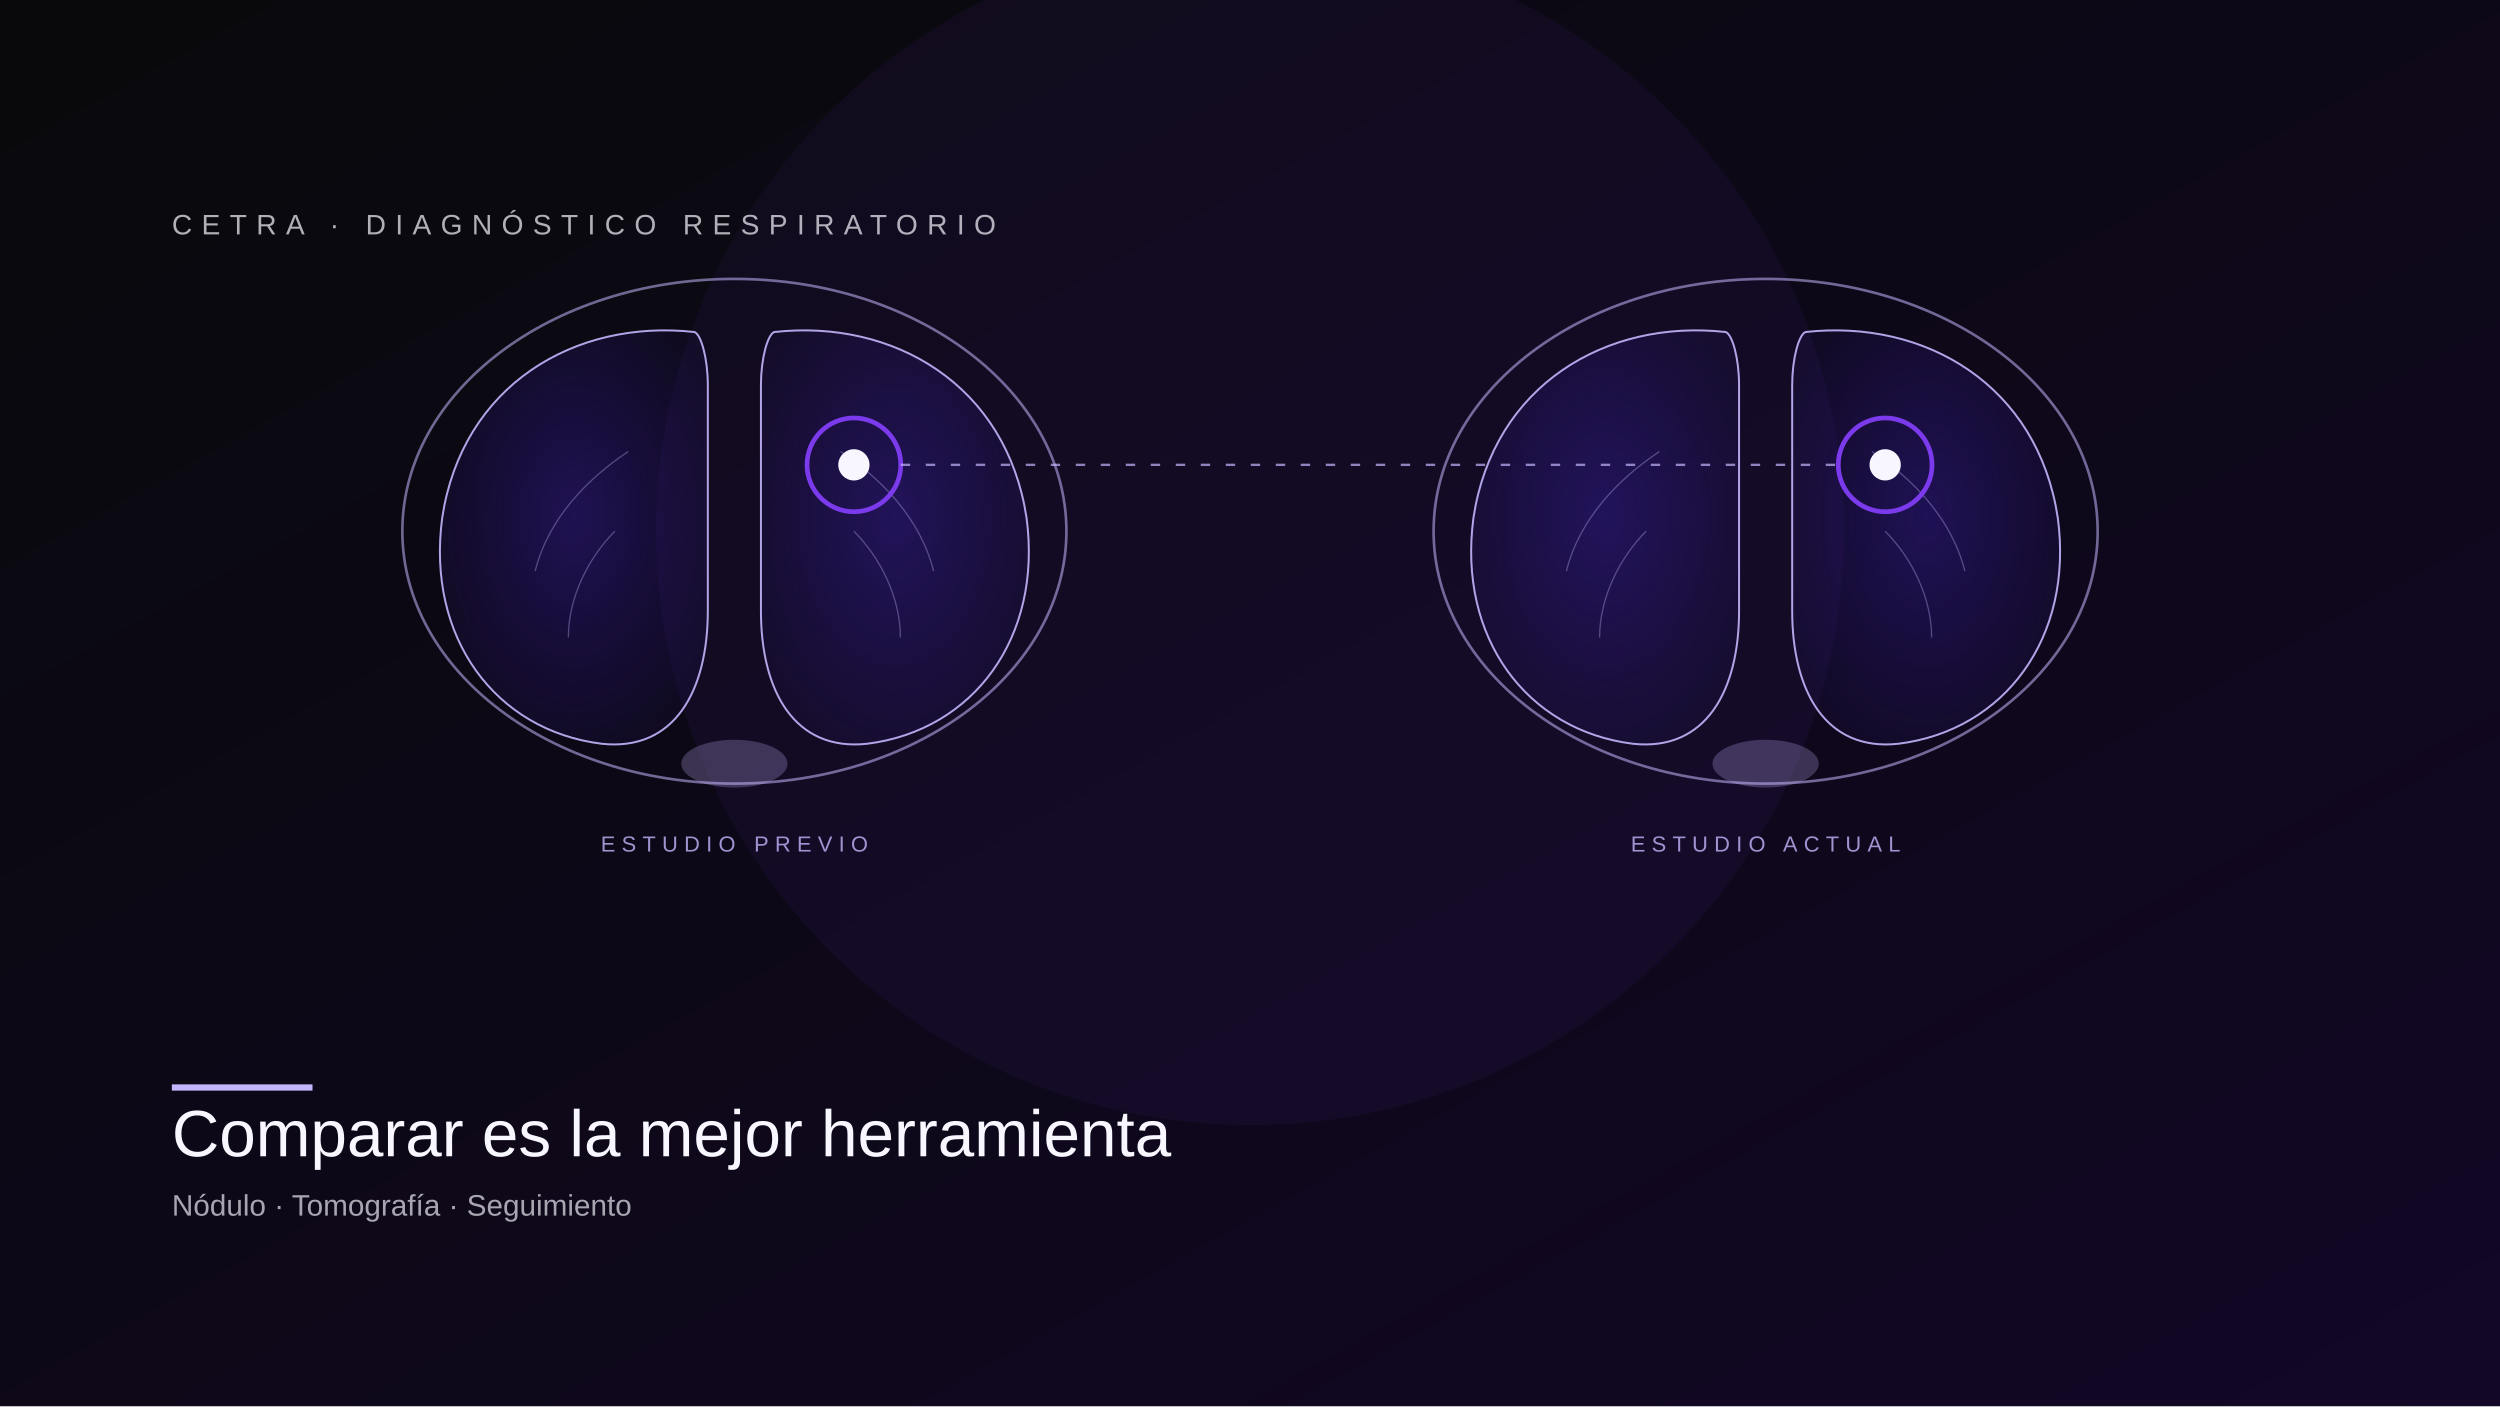
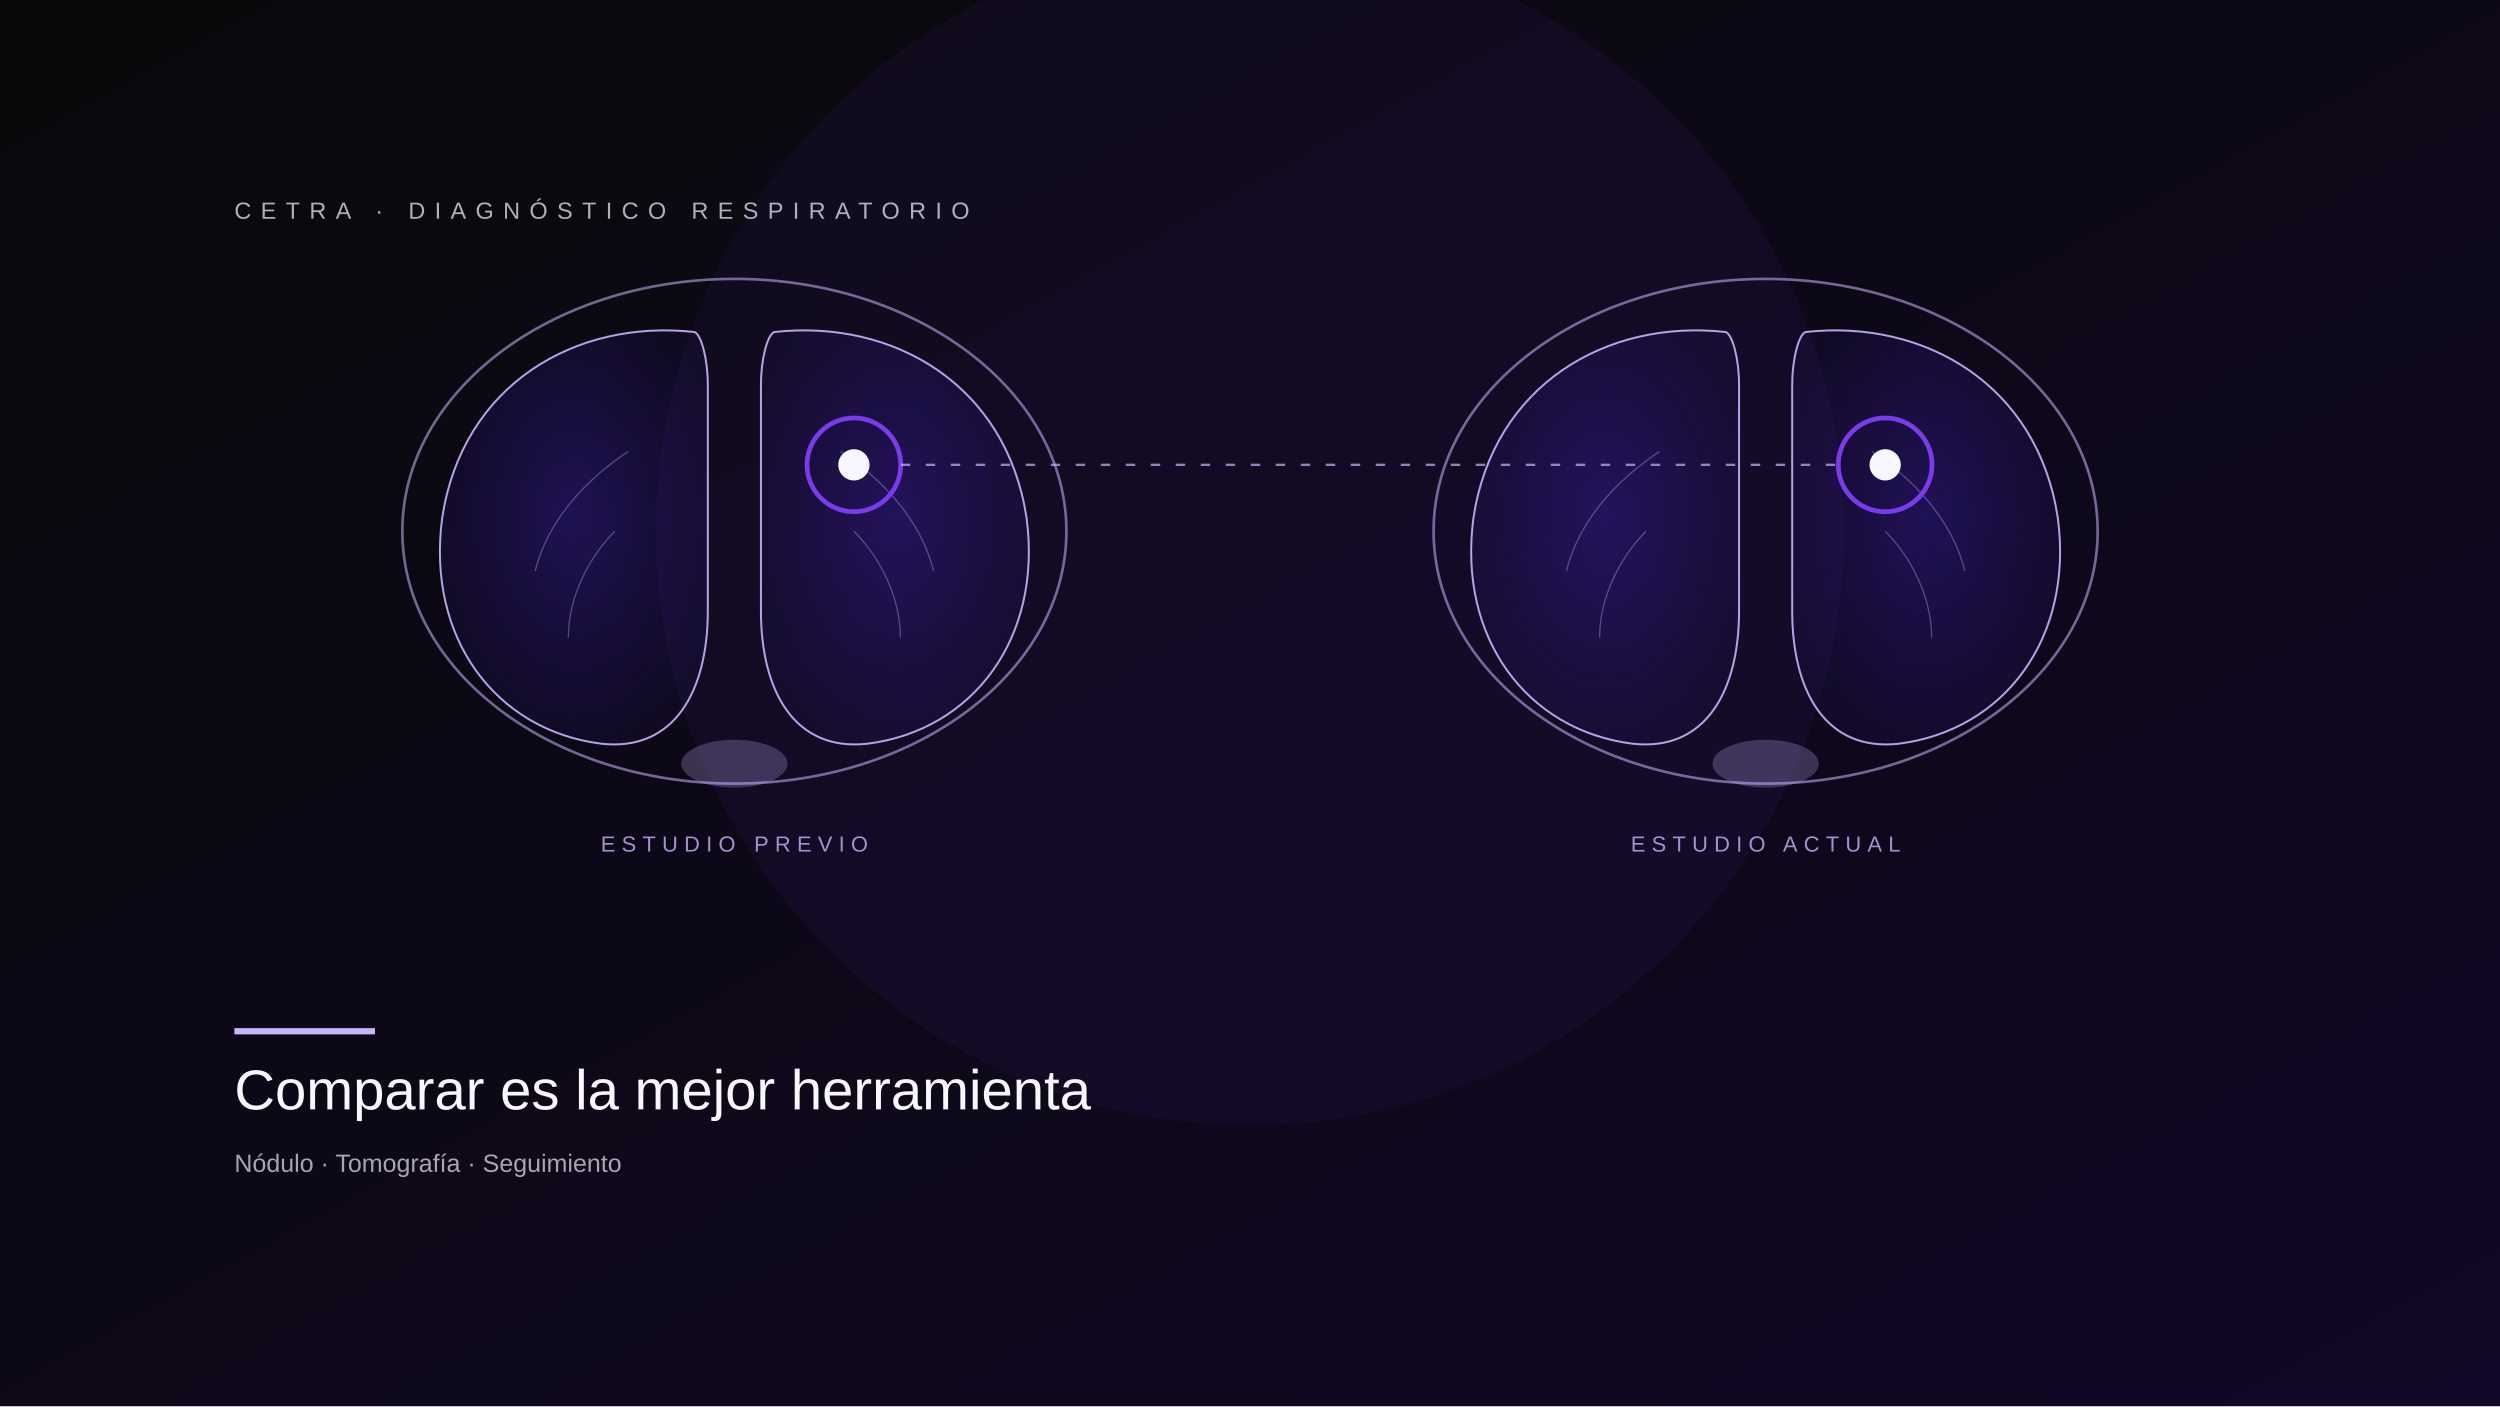
<svg xmlns="http://www.w3.org/2000/svg" viewBox="0 0 1600 900" role="img" aria-labelledby="t d">
  <defs>
    <linearGradient id="bg" y1="0" y2="1">
      <stop stop-color="#09090B" />
      <stop offset="1" stop-color="#120726" />
    </linearGradient>
    <radialGradient id="lung" cx=".5" cy=".45" r=".6">
      <stop stop-color="#311B92" stop-opacity=".55" />
      <stop offset="1" stop-color="#311B92" stop-opacity=".1" />
    </radialGradient>
    <g id="slice">
      <ellipse rx="250" ry="190" fill="none" stroke="#c4b5fd" stroke-width="2" opacity=".55" />
      <path d="M-30-150c-90-10-175 40-190 140-12 90 40 160 120 170 55 6 80-40 80-100V-110c0-20-5-38-10-40Z" fill="url(#lung)" stroke="#c4b5fd" stroke-width="1.5" opacity=".9" />
      <path d="M30-150c90-10 175 40 190 140 12 90-40 160-120 170-55 6-80-40-80-100V-110c0-20 5-38 10-40Z" fill="url(#lung)" stroke="#c4b5fd" stroke-width="1.5" opacity=".9" />
      <path d="M-80-60c-30 20-60 50-70 90M-90 0c-20 20-35 50-35 80M80-60c30 20 60 50 70 90M90 0c20 20 35 50 35 80" fill="none" stroke="#c4b5fd" stroke-width="1" opacity=".35" />
      <ellipse cy="175" rx="40" ry="18" fill="#c4b5fd" opacity=".25" />
    </g>
  </defs>
  <rect width="1600" height="900" fill="url(#bg)" />
  <circle cx="800" cy="340" r="380" fill="#7C3AED" opacity=".06" />
  <use href="#slice" transform="translate(470 340) scale(.85)" />
  <use href="#slice" transform="translate(1130 340) scale(.85)" />
  <g fill="#f8f7ff">
    <circle cx="546.5" cy="297.5" r="10" />
    <circle cx="1206.5" cy="297.5" r="10" />
  </g>
  <g fill="none" stroke="#7C3AED" stroke-width="3">
    <circle cx="546.5" cy="297.5" r="30" />
    <circle cx="1206.5" cy="297.5" r="30" />
  </g>
  <path d="M576.5 297.5h600" stroke="#c4b5fd" stroke-width="1.5" stroke-dasharray="6 10" opacity=".7" />
  <g fill="#c4b5fd" font-family="DM Sans,Arial,sans-serif" font-size="14" letter-spacing="4" opacity=".8" text-anchor="middle">
    <text x="470" y="545">ESTUDIO PREVIO</text>
    <text x="1130" y="545">ESTUDIO ACTUAL</text>
  </g>
+   <path d="M150 660h90" stroke="#c4b5fd" stroke-width="4" />
  <g fill="#f8f7ff" font-family="DM Sans,Arial,sans-serif">
-     <text x="110" y="150" font-size="18" letter-spacing="6" opacity=".7">CETRA · DIAGNÓSTICO RESPIRATORIO</text>
-     <text x="110" y="740" font-size="42">Comparar es la mejor herramienta</text>
-     <text x="110" y="778" font-size="19" opacity=".66">Nódulo · Tomografía · Seguimiento</text>
+     <text x="150" y="140" font-size="15" letter-spacing="6" opacity=".7">CETRA · DIAGNÓSTICO RESPIRATORIO</text>
+     <text x="150" y="710" font-size="36">Comparar es la mejor herramienta</text>
+     <text x="150" y="750" font-size="16" opacity=".66">Nódulo · Tomografía · Seguimiento</text>
  </g>
-   <path d="M110 696h90" stroke="#c4b5fd" stroke-width="4" />
</svg>
